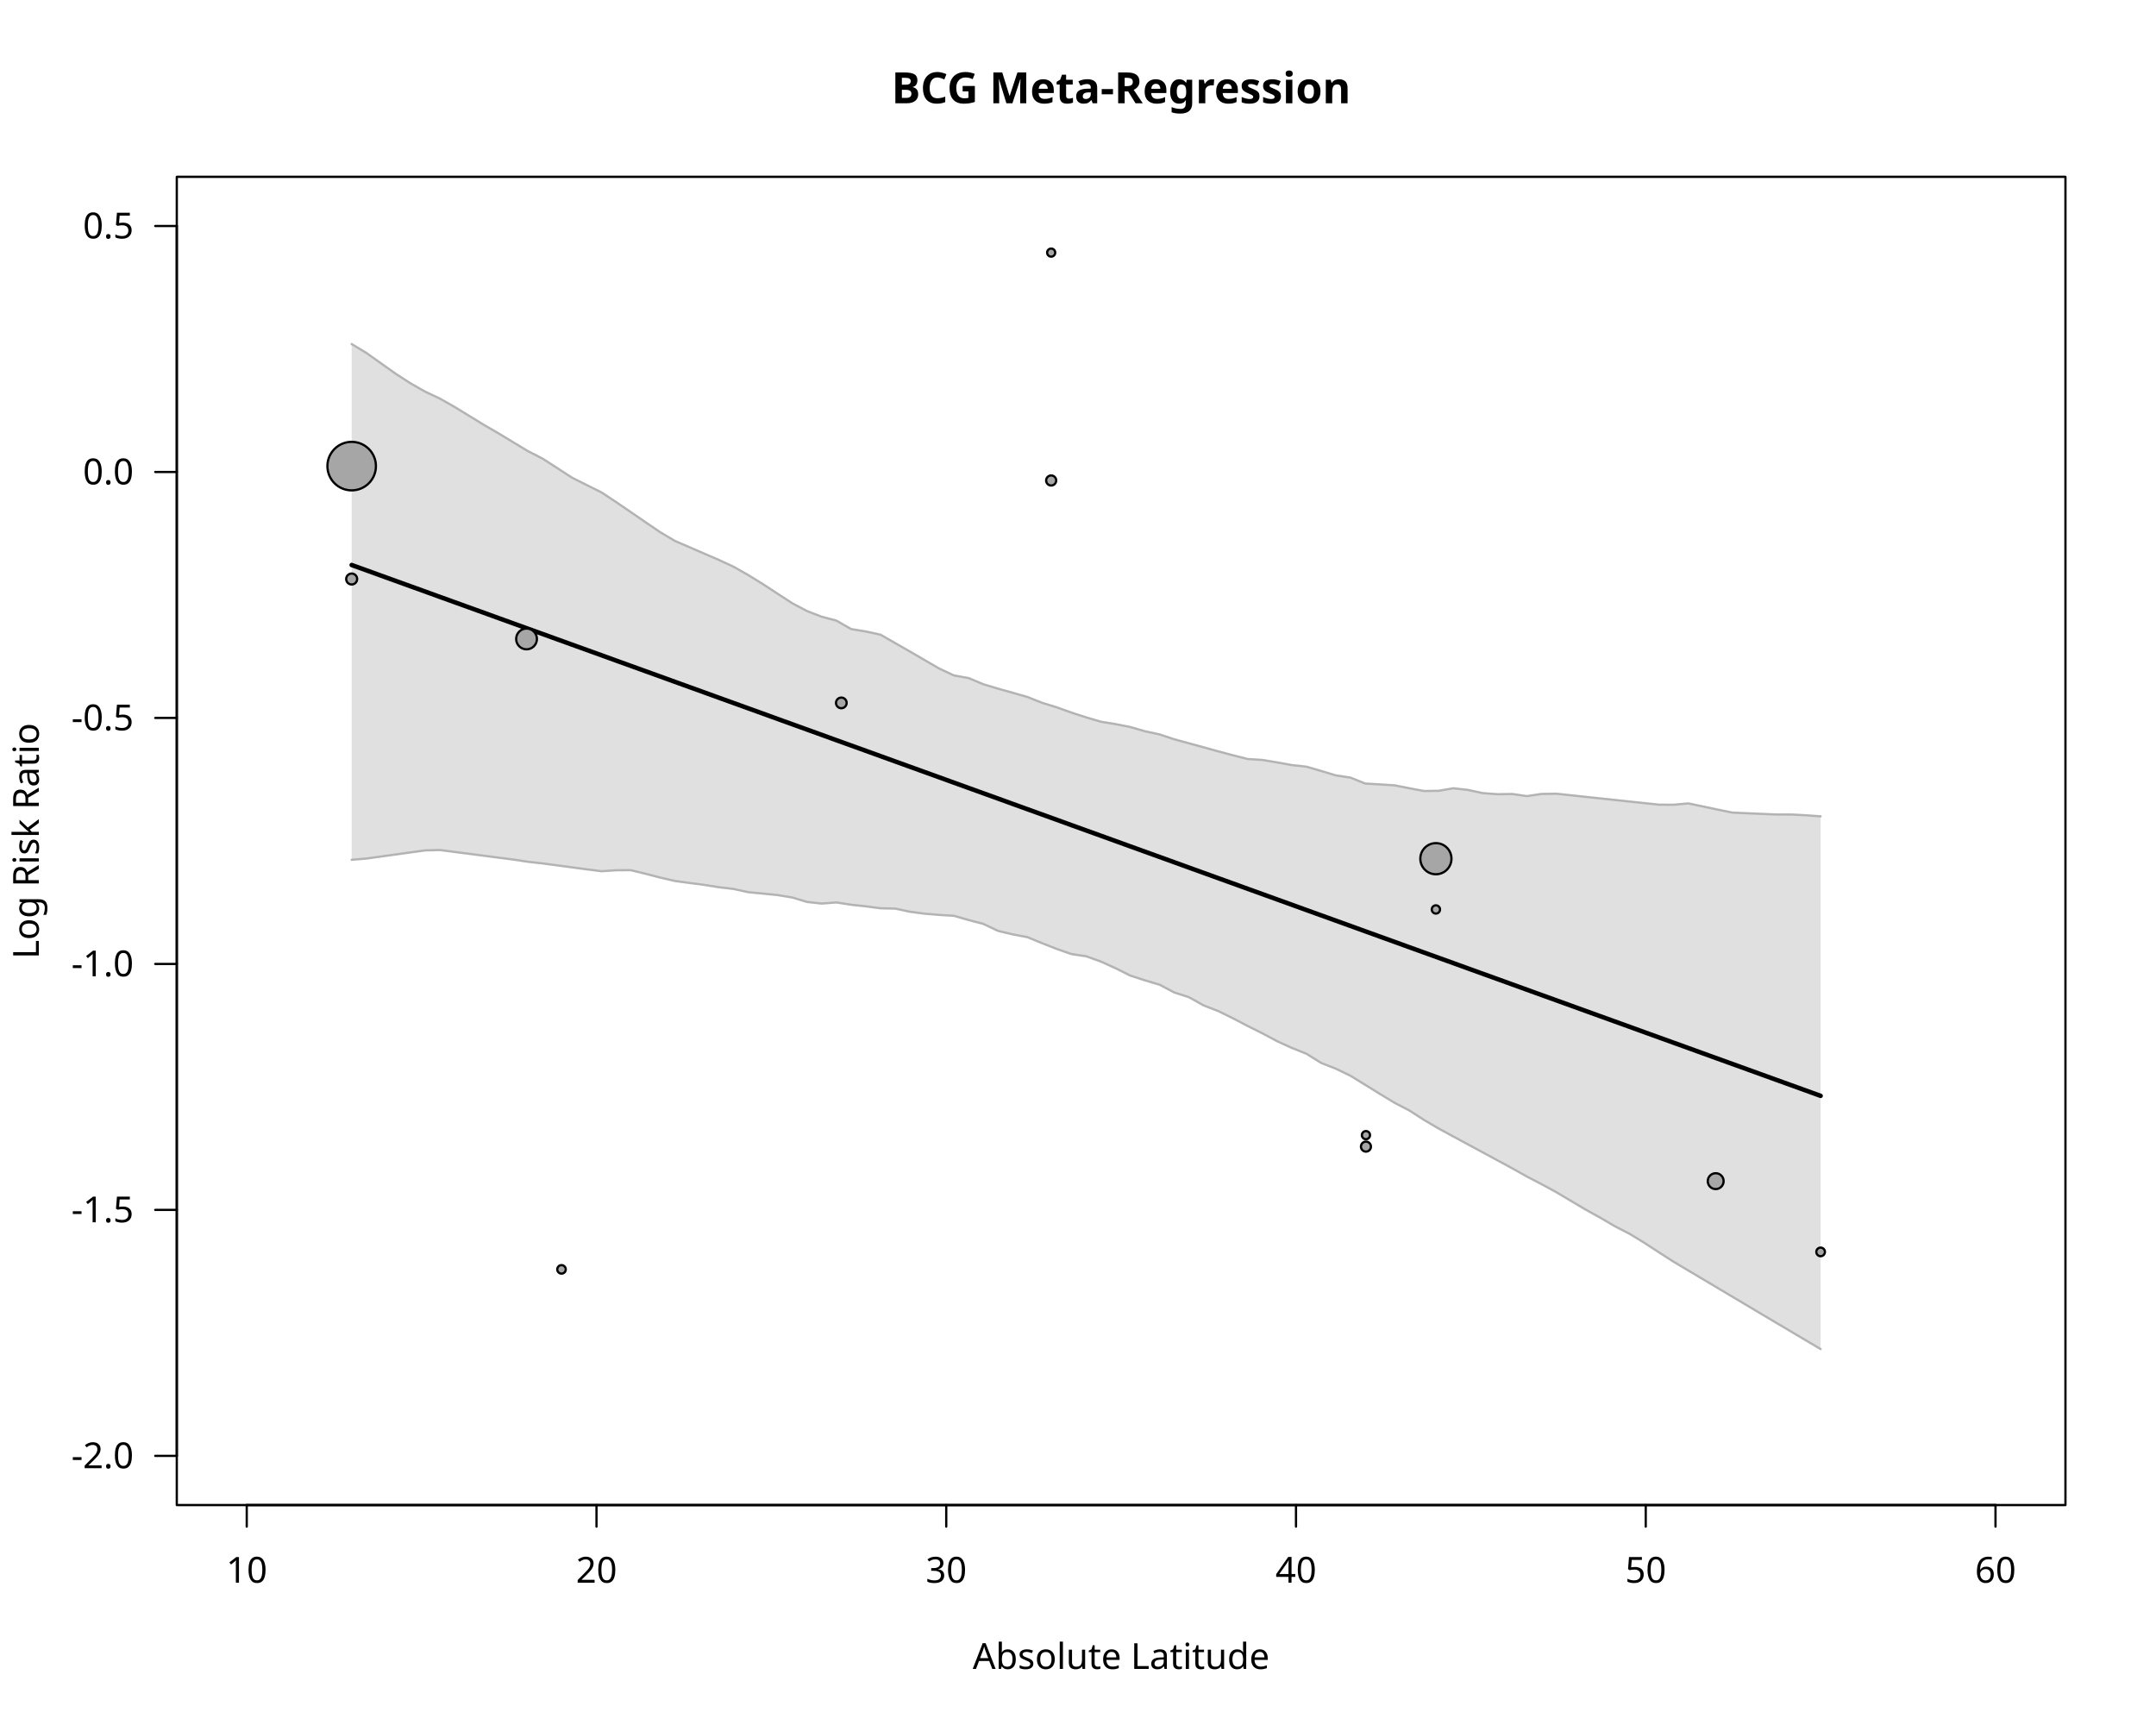
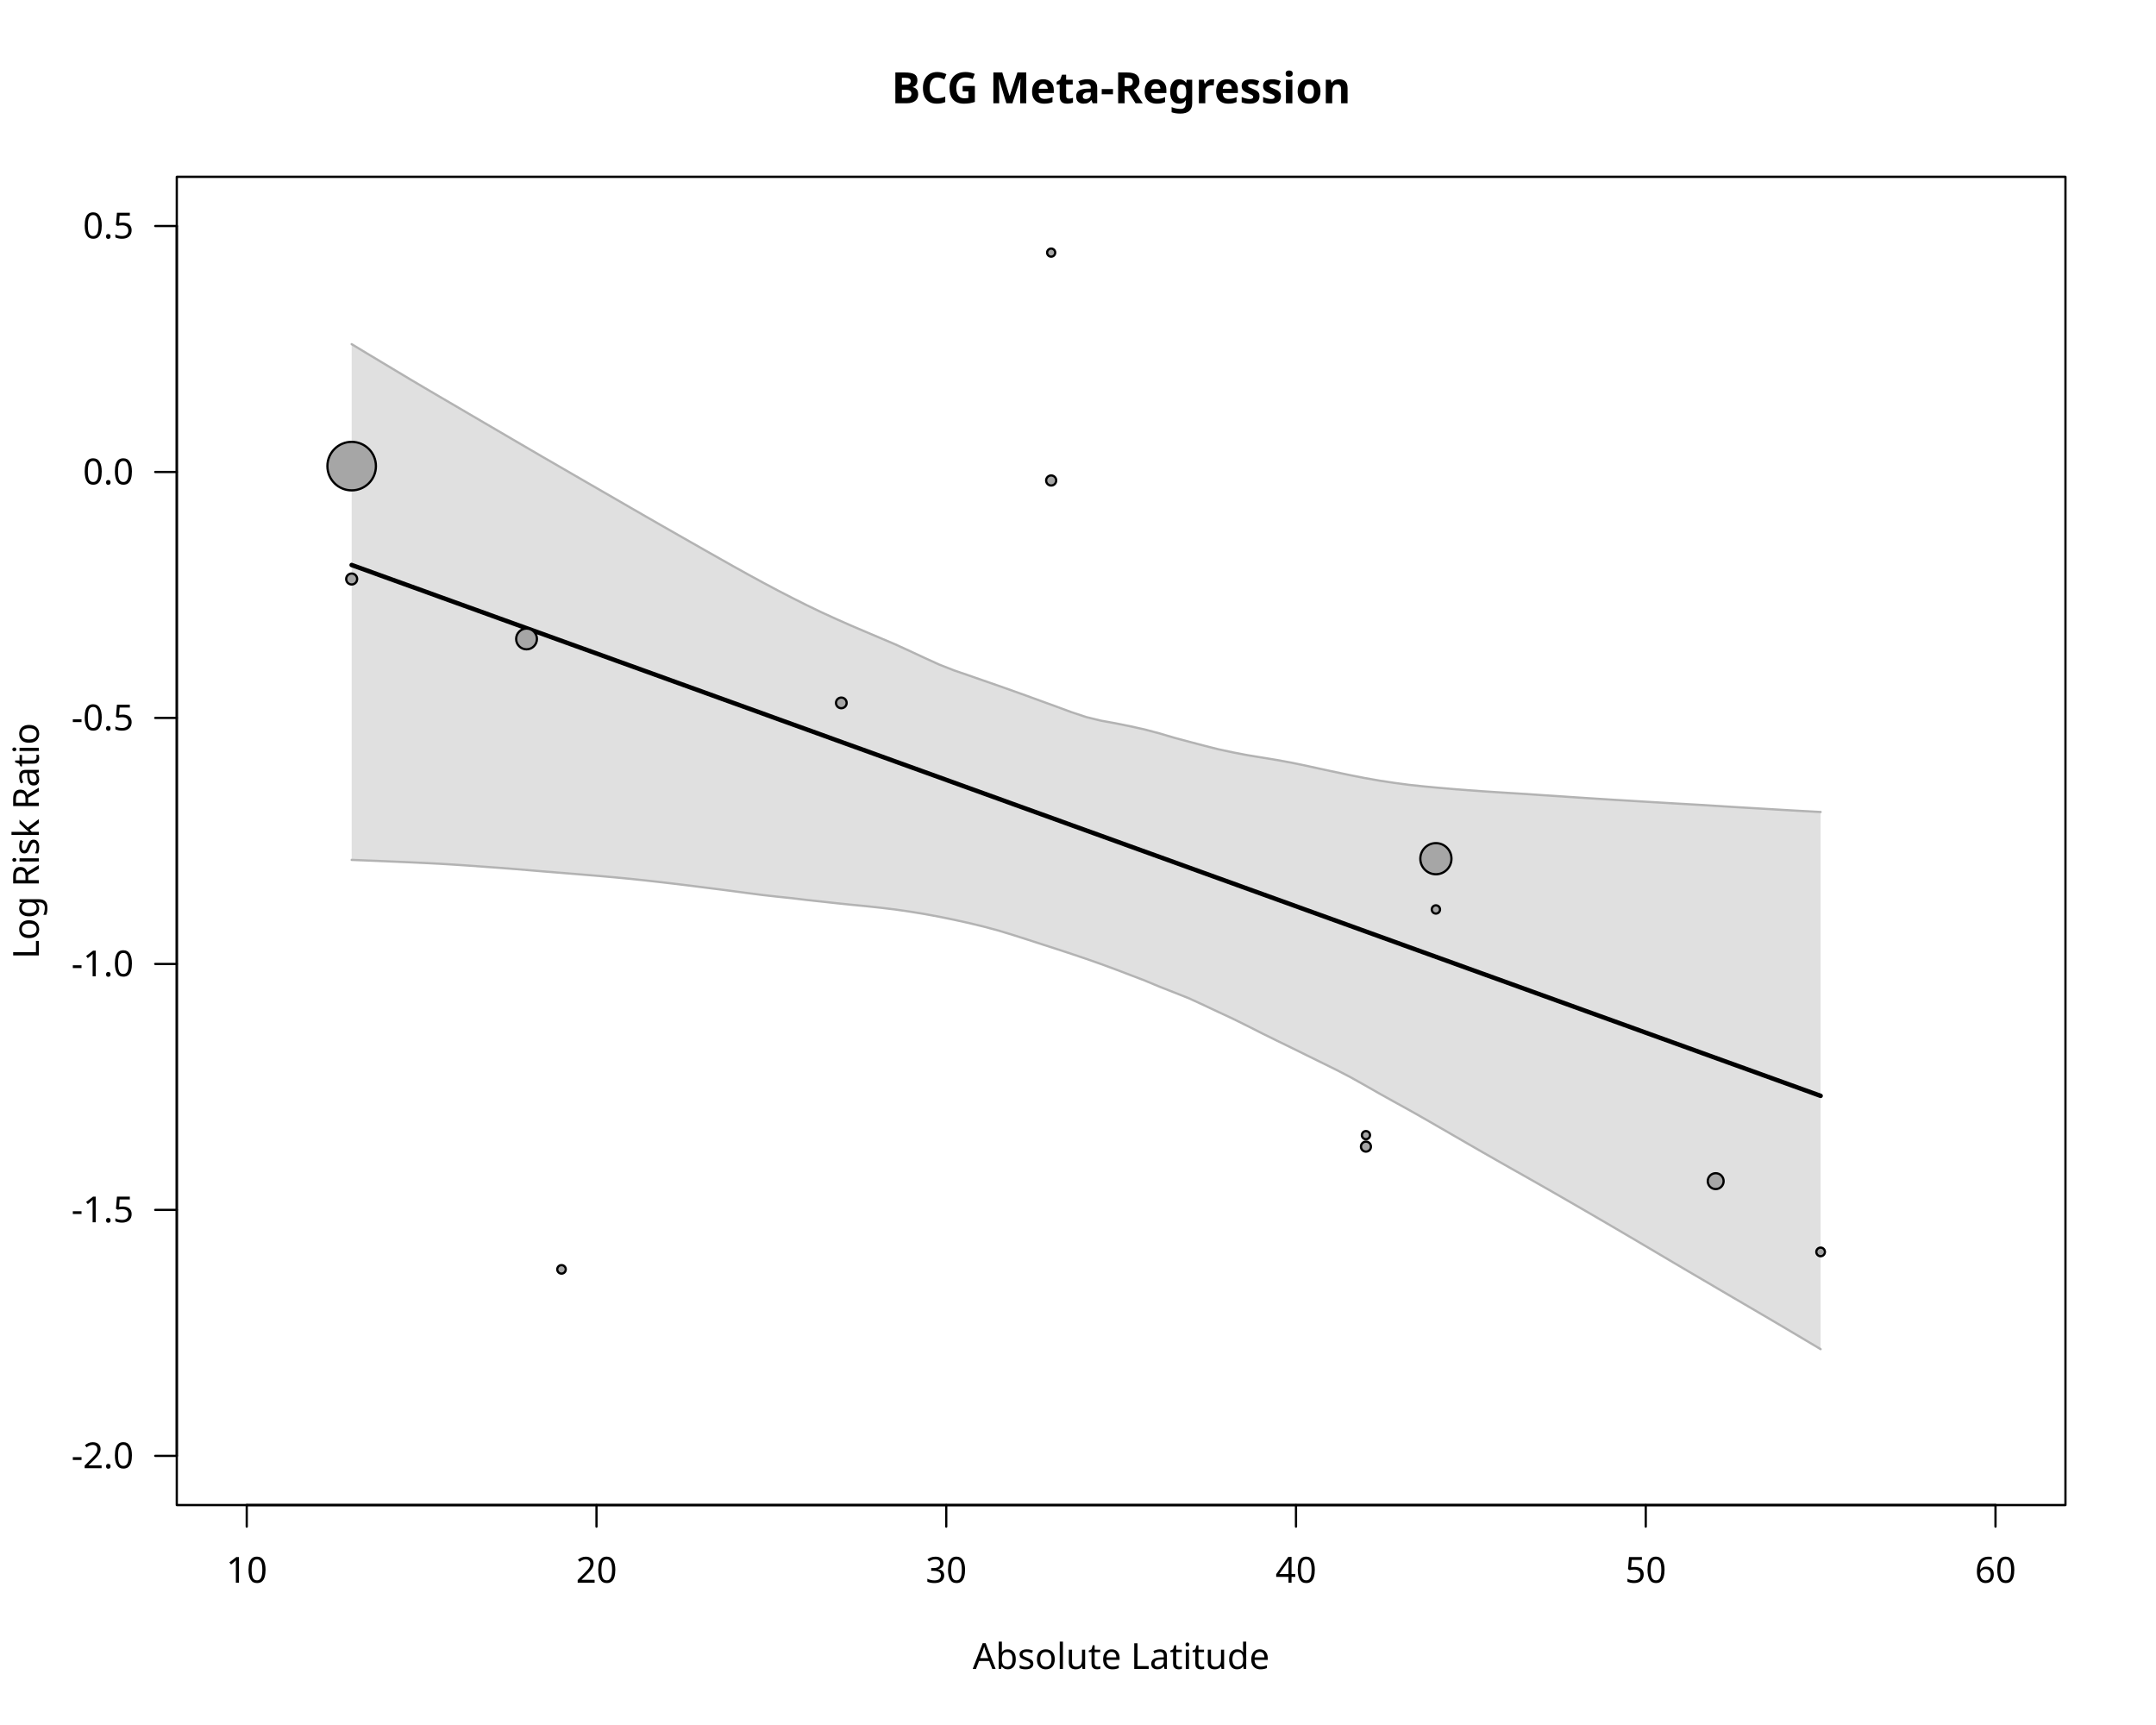
<svg xmlns="http://www.w3.org/2000/svg" class="svglite" data-engine-version="2.0" width="720.00pt" height="576.00pt" viewBox="0 0 720.00 576.00">
  <defs>
    <style type="text/css">
    .svglite line, .svglite polyline, .svglite polygon, .svglite path, .svglite rect, .svglite circle {
      fill: none;
      stroke: #000000;
      stroke-linecap: round;
      stroke-linejoin: round;
      stroke-miterlimit: 10.00;
    }
  </style>
  </defs>
  <rect width="100%" height="100%" style="stroke: none; fill: #FFFFFF;" />
  <defs>
    <clipPath id="cpMC4wMHw3MjAuMDB8MC4wMHw1NzYuMDA=">
      <rect x="0.00" y="0.00" width="720.00" height="576.00" />
    </clipPath>
  </defs>
  <g clip-path="url(#cpMC4wMHw3MjAuMDB8MC4wMHw1NzYuMDA=)">
    <line x1="82.40" y1="502.56" x2="666.40" y2="502.56" style="stroke-width: 0.75;" />
    <line x1="82.40" y1="502.56" x2="82.40" y2="509.76" style="stroke-width: 0.75;" />
    <line x1="199.20" y1="502.56" x2="199.20" y2="509.76" style="stroke-width: 0.75;" />
    <line x1="316.00" y1="502.56" x2="316.00" y2="509.76" style="stroke-width: 0.75;" />
    <line x1="432.80" y1="502.56" x2="432.80" y2="509.76" style="stroke-width: 0.75;" />
    <line x1="549.60" y1="502.56" x2="549.60" y2="509.76" style="stroke-width: 0.75;" />
    <line x1="666.40" y1="502.56" x2="666.40" y2="509.76" style="stroke-width: 0.75;" />
    <text x="82.40" y="528.48" text-anchor="middle" style="font-size: 12.00px; font-family: sans;" textLength="13.35px" lengthAdjust="spacingAndGlyphs">10</text>
    <text x="199.20" y="528.48" text-anchor="middle" style="font-size: 12.00px; font-family: sans;" textLength="13.35px" lengthAdjust="spacingAndGlyphs">20</text>
    <text x="316.00" y="528.48" text-anchor="middle" style="font-size: 12.00px; font-family: sans;" textLength="13.35px" lengthAdjust="spacingAndGlyphs">30</text>
    <text x="432.80" y="528.48" text-anchor="middle" style="font-size: 12.00px; font-family: sans;" textLength="13.35px" lengthAdjust="spacingAndGlyphs">40</text>
    <text x="549.60" y="528.48" text-anchor="middle" style="font-size: 12.00px; font-family: sans;" textLength="13.35px" lengthAdjust="spacingAndGlyphs">50</text>
    <text x="666.40" y="528.48" text-anchor="middle" style="font-size: 12.00px; font-family: sans;" textLength="13.35px" lengthAdjust="spacingAndGlyphs">60</text>
    <line x1="59.04" y1="486.13" x2="59.04" y2="75.47" style="stroke-width: 0.75;" />
    <line x1="59.04" y1="486.13" x2="51.84" y2="486.13" style="stroke-width: 0.75;" />
    <line x1="59.04" y1="404.00" x2="51.84" y2="404.00" style="stroke-width: 0.75;" />
    <line x1="59.04" y1="321.87" x2="51.84" y2="321.87" style="stroke-width: 0.75;" />
    <line x1="59.04" y1="239.73" x2="51.84" y2="239.73" style="stroke-width: 0.75;" />
    <line x1="59.04" y1="157.60" x2="51.84" y2="157.60" style="stroke-width: 0.75;" />
    <line x1="59.04" y1="75.47" x2="51.84" y2="75.47" style="stroke-width: 0.75;" />
    <text x="44.64" y="490.26" text-anchor="end" style="font-size: 12.00px; font-family: sans;" textLength="20.68px" lengthAdjust="spacingAndGlyphs">-2.0</text>
    <text x="44.64" y="408.13" text-anchor="end" style="font-size: 12.00px; font-family: sans;" textLength="20.68px" lengthAdjust="spacingAndGlyphs">-1.5</text>
    <text x="44.64" y="326.00" text-anchor="end" style="font-size: 12.00px; font-family: sans;" textLength="20.68px" lengthAdjust="spacingAndGlyphs">-1.0</text>
    <text x="44.64" y="243.86" text-anchor="end" style="font-size: 12.00px; font-family: sans;" textLength="20.68px" lengthAdjust="spacingAndGlyphs">-0.5</text>
    <text x="44.64" y="161.73" text-anchor="end" style="font-size: 12.00px; font-family: sans;" textLength="16.68px" lengthAdjust="spacingAndGlyphs">0.0</text>
    <text x="44.64" y="79.60" text-anchor="end" style="font-size: 12.00px; font-family: sans;" textLength="16.68px" lengthAdjust="spacingAndGlyphs">0.5</text>
    <polygon points="59.04,502.56 689.76,502.56 689.76,59.04 59.04,59.04 " style="stroke-width: 0.75; fill: none;" />
    <text x="374.40" y="34.48" text-anchor="middle" style="font-size: 14.40px; font-weight: bold; font-family: sans;" textLength="144.88px" lengthAdjust="spacingAndGlyphs">BCG Meta-Regression</text>
    <text x="374.40" y="557.28" text-anchor="middle" style="font-size: 12.00px; font-family: sans;" textLength="92.74px" lengthAdjust="spacingAndGlyphs">Absolute Latitude</text>
    <text transform="translate(12.96,280.80) rotate(-90)" text-anchor="middle" style="font-size: 12.00px; font-family: sans;" textLength="78.05px" lengthAdjust="spacingAndGlyphs">Log Risk Ratio</text>
  </g>
  <defs>
    <clipPath id="cpNTkuMDR8Njg5Ljc2fDU5LjA0fDUwMi41Ng==">
      <rect x="59.04" y="59.04" width="630.72" height="443.52" />
    </clipPath>
  </defs>
  <g clip-path="url(#cpNTkuMDR8Njg5Ljc2fDU5LjA0fDUwMi41Ng==)">
-     <polygon points="117.44,287.10 122.35,286.68 127.25,286.00 132.16,285.32 137.06,284.64 141.97,283.96 146.87,283.83 151.78,284.47 156.68,285.10 161.59,285.74 166.50,286.38 171.40,287.01 176.31,287.76 181.21,288.31 186.12,288.96 191.02,289.62 195.93,290.28 200.84,290.91 205.74,290.59 210.65,290.56 215.55,291.75 220.46,293.03 225.36,294.16 230.27,294.83 235.17,295.47 240.08,296.25 244.99,296.84 249.89,297.91 254.80,298.38 259.70,298.88 264.61,299.69 269.51,301.17 274.42,301.71 279.32,301.34 284.23,302.10 289.14,302.63 294.04,303.29 298.95,303.39 303.85,304.44 308.76,305.09 313.66,305.50 318.57,305.80 323.48,307.21 328.38,308.50 333.29,310.83 338.19,312.00 343.10,312.93 348.00,314.94 352.91,316.87 357.81,318.58 362.72,319.31 367.63,321.07 372.53,323.30 377.44,325.75 382.34,327.34 387.25,328.81 392.15,331.40 397.06,332.98 401.96,335.73 406.87,337.62 411.78,340.04 416.68,342.60 421.59,345.05 426.49,347.67 431.40,349.91 436.30,351.87 441.21,354.93 446.12,356.86 451.02,359.23 455.93,362.25 460.83,365.28 465.74,368.25 470.64,370.79 475.55,373.96 480.45,376.84 485.36,379.50 490.27,382.15 495.17,384.80 500.08,387.45 504.98,390.10 509.89,392.86 514.79,395.40 519.70,398.07 524.60,400.98 529.51,403.89 534.42,406.61 539.32,409.48 544.23,412.00 549.13,414.99 554.04,418.20 558.94,421.34 563.85,424.26 568.76,427.18 573.66,430.09 578.57,433.01 583.47,435.93 588.38,438.85 593.28,441.76 598.19,444.66 603.09,447.57 608.00,450.47 608.00,272.59 603.09,272.23 598.19,271.97 593.28,271.97 588.38,271.77 583.47,271.56 578.57,271.34 573.66,270.34 568.76,269.30 563.85,268.27 558.94,268.72 554.04,268.69 549.13,268.17 544.23,267.65 539.32,267.12 534.42,266.60 529.51,266.08 524.60,265.55 519.70,265.03 514.79,265.11 509.89,265.84 504.98,265.12 500.08,265.20 495.17,264.83 490.27,263.78 485.36,263.21 480.45,264.06 475.55,264.13 470.64,263.20 465.74,262.24 460.83,261.92 455.93,261.64 451.02,259.66 446.12,258.92 441.21,257.44 436.30,256.01 431.40,255.47 426.49,254.58 421.59,253.75 416.68,253.45 411.78,252.20 406.87,250.90 401.96,249.54 397.06,248.20 392.15,246.86 387.25,245.23 382.34,244.17 377.44,242.75 372.53,241.79 367.63,240.99 362.72,239.54 357.81,237.95 352.91,236.19 348.00,234.68 343.10,232.73 338.19,231.33 333.29,229.95 328.38,228.48 323.48,226.42 318.57,225.54 313.66,223.24 308.76,220.40 303.85,217.54 298.95,214.74 294.04,211.93 289.14,210.86 284.23,210.05 279.32,207.23 274.42,205.94 269.51,204.05 264.61,201.46 259.70,198.26 254.80,195.06 249.89,192.03 244.99,189.25 240.08,186.97 235.17,184.85 230.27,182.73 225.36,180.61 220.46,177.70 215.55,174.35 210.65,170.99 205.74,167.64 200.84,164.40 195.93,161.96 191.02,159.50 186.12,156.32 181.21,153.15 176.31,150.64 171.40,147.68 166.50,144.71 161.59,141.87 156.68,138.87 151.78,135.86 146.87,133.08 141.97,130.77 137.06,127.98 132.16,124.81 127.25,121.33 122.35,117.85 117.44,114.89 " style="stroke-width: 0.75; stroke: none; fill: #B3B3B3; fill-opacity: 0.40;" />
-     <polyline points="117.44,287.10 122.35,286.68 127.25,286.00 132.16,285.32 137.06,284.64 141.97,283.96 146.87,283.83 151.78,284.47 156.68,285.10 161.59,285.74 166.50,286.38 171.40,287.01 176.31,287.76 181.21,288.31 186.12,288.96 191.02,289.62 195.93,290.28 200.84,290.91 205.74,290.59 210.65,290.56 215.55,291.75 220.46,293.03 225.36,294.16 230.27,294.83 235.17,295.47 240.08,296.25 244.99,296.84 249.89,297.91 254.80,298.38 259.70,298.88 264.61,299.69 269.51,301.17 274.42,301.71 279.32,301.34 284.23,302.10 289.14,302.63 294.04,303.29 298.95,303.39 303.85,304.44 308.76,305.09 313.66,305.50 318.57,305.80 323.48,307.21 328.38,308.50 333.29,310.83 338.19,312.00 343.10,312.93 348.00,314.94 352.91,316.87 357.81,318.58 362.72,319.31 367.63,321.07 372.53,323.30 377.44,325.75 382.34,327.34 387.25,328.81 392.15,331.40 397.06,332.98 401.96,335.73 406.87,337.62 411.78,340.04 416.68,342.60 421.59,345.05 426.49,347.67 431.40,349.91 436.30,351.87 441.21,354.93 446.12,356.86 451.02,359.23 455.93,362.25 460.83,365.28 465.74,368.25 470.64,370.79 475.55,373.96 480.45,376.84 485.36,379.50 490.27,382.15 495.17,384.80 500.08,387.45 504.98,390.10 509.89,392.86 514.79,395.40 519.70,398.07 524.60,400.98 529.51,403.89 534.42,406.61 539.32,409.48 544.23,412.00 549.13,414.99 554.04,418.20 558.94,421.34 563.85,424.26 568.76,427.18 573.66,430.09 578.57,433.01 583.47,435.93 588.38,438.85 593.28,441.76 598.19,444.66 603.09,447.57 608.00,450.47 " style="stroke-width: 0.75; stroke: #B3B3B3;" />
-     <polyline points="117.44,114.89 122.35,117.85 127.25,121.33 132.16,124.81 137.06,127.98 141.97,130.77 146.87,133.08 151.78,135.86 156.68,138.87 161.59,141.87 166.50,144.71 171.40,147.68 176.31,150.64 181.21,153.15 186.12,156.32 191.02,159.50 195.93,161.96 200.84,164.40 205.74,167.64 210.65,170.99 215.55,174.35 220.46,177.70 225.36,180.61 230.27,182.73 235.17,184.85 240.08,186.97 244.99,189.25 249.89,192.03 254.80,195.06 259.70,198.26 264.61,201.46 269.51,204.05 274.42,205.94 279.32,207.23 284.23,210.05 289.14,210.86 294.04,211.93 298.95,214.74 303.85,217.54 308.76,220.40 313.66,223.24 318.57,225.54 323.48,226.42 328.38,228.48 333.29,229.95 338.19,231.33 343.10,232.73 348.00,234.68 352.91,236.19 357.81,237.95 362.72,239.54 367.63,240.99 372.53,241.79 377.44,242.75 382.34,244.17 387.25,245.23 392.15,246.86 397.06,248.20 401.96,249.54 406.87,250.90 411.78,252.20 416.68,253.45 421.59,253.75 426.49,254.58 431.40,255.47 436.30,256.01 441.21,257.44 446.12,258.92 451.02,259.66 455.93,261.64 460.83,261.92 465.74,262.24 470.64,263.20 475.55,264.13 480.45,264.06 485.36,263.21 490.27,263.78 495.17,264.83 500.08,265.20 504.98,265.12 509.89,265.84 514.79,265.11 519.70,265.03 524.60,265.55 529.51,266.08 534.42,266.60 539.32,267.12 544.23,267.65 549.13,268.17 554.04,268.69 558.94,268.72 563.85,268.27 568.76,269.30 573.66,270.34 578.57,271.34 583.47,271.56 588.38,271.77 593.28,271.97 598.19,271.97 603.09,272.23 608.00,272.59 " style="stroke-width: 0.75; stroke: #B3B3B3;" />
+     <polygon points="117.44,287.13 122.35,287.32 127.25,287.52 132.16,287.73 137.06,287.94 141.97,288.17 146.87,288.42 151.78,288.72 156.68,289.05 161.59,289.41 166.50,289.76 171.40,290.14 176.31,290.54 181.21,290.96 186.12,291.35 191.02,291.75 195.93,292.15 200.84,292.56 205.74,293.00 210.65,293.47 215.55,293.99 220.46,294.54 225.36,295.11 230.27,295.71 235.17,296.33 240.08,296.95 244.99,297.59 249.89,298.24 254.80,298.87 259.70,299.42 264.61,299.93 269.51,300.52 274.42,301.05 279.32,301.59 284.23,302.10 289.14,302.57 294.04,303.10 298.95,303.69 303.85,304.40 308.76,305.20 313.66,306.11 318.57,307.11 323.48,308.19 328.38,309.37 333.29,310.68 338.19,312.17 343.10,313.73 348.00,315.32 352.91,316.90 357.81,318.51 362.72,320.16 367.63,321.89 372.53,323.69 377.44,325.56 382.34,327.43 387.25,329.48 392.15,331.40 397.06,333.35 401.96,335.60 406.87,337.91 411.78,340.20 416.68,342.62 421.59,345.11 426.49,347.52 431.40,349.91 436.30,352.33 441.21,354.74 446.12,357.16 451.02,359.70 455.93,362.45 460.83,365.25 465.74,367.98 470.64,370.68 475.55,373.46 480.45,376.28 485.36,379.11 490.27,381.95 495.17,384.77 500.08,387.57 504.98,390.35 509.89,393.12 514.79,395.90 519.70,398.70 524.60,401.52 529.51,404.36 534.42,407.21 539.32,410.07 544.23,412.95 549.13,415.84 554.04,418.74 558.94,421.64 563.85,424.53 568.76,427.40 573.66,430.28 578.57,433.16 583.47,436.02 588.38,438.89 593.28,441.77 598.19,444.67 603.09,447.58 608.00,450.50 608.00,271.14 603.09,270.87 598.19,270.60 593.28,270.31 588.38,270.02 583.47,269.73 578.57,269.44 573.66,269.13 568.76,268.82 563.85,268.54 558.94,268.26 554.04,267.97 549.13,267.68 544.23,267.38 539.32,267.09 534.42,266.78 529.51,266.47 524.60,266.14 519.70,265.81 514.79,265.49 509.89,265.15 504.98,264.85 500.08,264.54 495.17,264.22 490.27,263.86 485.36,263.48 480.45,263.06 475.55,262.60 470.64,262.08 465.74,261.43 460.83,260.69 455.93,259.83 451.02,258.87 446.12,257.84 441.21,256.79 436.30,255.71 431.40,254.69 426.49,253.79 421.59,252.98 416.68,252.18 411.78,251.24 406.87,250.19 401.96,248.95 397.06,247.66 392.15,246.35 387.25,244.90 382.34,243.60 377.44,242.51 372.53,241.52 367.63,240.63 362.72,239.43 357.81,237.80 352.91,235.99 348.00,234.21 343.10,232.42 338.19,230.66 333.29,228.93 328.38,227.23 323.48,225.52 318.57,223.84 313.66,221.91 308.76,219.68 303.85,217.39 298.95,215.15 294.04,213.07 289.14,210.99 284.23,208.90 279.32,206.73 274.42,204.49 269.51,202.13 264.61,199.67 259.70,197.14 254.80,194.53 249.89,191.86 244.99,189.14 240.08,186.37 235.17,183.59 230.27,180.80 225.36,178.00 220.46,175.21 215.55,172.39 210.65,169.57 205.74,166.73 200.84,163.90 195.93,161.07 191.02,158.23 186.12,155.39 181.21,152.56 176.31,149.70 171.40,146.84 166.50,143.97 161.59,141.10 156.68,138.23 151.78,135.36 146.87,132.49 141.97,129.61 137.06,126.71 132.16,123.77 127.25,120.83 122.35,117.89 117.44,114.92 " style="stroke-width: 0.75; stroke: none; fill: #B3B3B3; fill-opacity: 0.40;" />
+     <polyline points="117.44,287.13 122.35,287.32 127.25,287.52 132.16,287.73 137.06,287.94 141.97,288.17 146.87,288.42 151.78,288.72 156.68,289.05 161.59,289.41 166.50,289.76 171.40,290.14 176.31,290.54 181.21,290.96 186.12,291.35 191.02,291.75 195.93,292.15 200.84,292.56 205.74,293.00 210.65,293.47 215.55,293.99 220.46,294.54 225.36,295.11 230.27,295.71 235.17,296.33 240.08,296.95 244.99,297.59 249.89,298.24 254.80,298.87 259.70,299.42 264.61,299.93 269.51,300.52 274.42,301.05 279.32,301.59 284.23,302.10 289.14,302.57 294.04,303.10 298.95,303.69 303.85,304.40 308.76,305.20 313.66,306.11 318.57,307.11 323.48,308.19 328.38,309.37 333.29,310.68 338.19,312.17 343.10,313.73 348.00,315.32 352.91,316.90 357.81,318.51 362.72,320.16 367.63,321.89 372.53,323.69 377.44,325.56 382.34,327.43 387.25,329.48 392.15,331.40 397.06,333.35 401.96,335.60 406.87,337.91 411.78,340.20 416.68,342.62 421.59,345.11 426.49,347.52 431.40,349.91 436.30,352.33 441.21,354.74 446.12,357.16 451.02,359.70 455.93,362.45 460.83,365.25 465.74,367.98 470.64,370.68 475.55,373.46 480.45,376.28 485.36,379.11 490.27,381.95 495.17,384.77 500.08,387.57 504.98,390.35 509.89,393.12 514.79,395.90 519.70,398.70 524.60,401.52 529.51,404.36 534.42,407.21 539.32,410.07 544.23,412.95 549.13,415.84 554.04,418.74 558.94,421.64 563.85,424.53 568.76,427.40 573.66,430.28 578.57,433.16 583.47,436.02 588.38,438.89 593.28,441.77 598.19,444.67 603.09,447.58 608.00,450.50 " style="stroke-width: 0.75; stroke: #B3B3B3;" />
+     <polyline points="117.44,114.92 122.35,117.89 127.25,120.83 132.16,123.77 137.06,126.71 141.97,129.61 146.87,132.49 151.78,135.36 156.68,138.23 161.59,141.10 166.50,143.97 171.40,146.84 176.31,149.70 181.21,152.56 186.12,155.39 191.02,158.23 195.93,161.07 200.84,163.90 205.74,166.73 210.65,169.57 215.55,172.39 220.46,175.21 225.36,178.00 230.27,180.80 235.17,183.59 240.08,186.37 244.99,189.14 249.89,191.86 254.80,194.53 259.70,197.14 264.61,199.67 269.51,202.13 274.42,204.49 279.32,206.73 284.23,208.90 289.14,210.99 294.04,213.07 298.95,215.15 303.85,217.39 308.76,219.68 313.66,221.91 318.57,223.84 323.48,225.52 328.38,227.23 333.29,228.93 338.19,230.66 343.10,232.42 348.00,234.21 352.91,235.99 357.81,237.80 362.72,239.43 367.63,240.63 372.53,241.52 377.44,242.51 382.34,243.60 387.25,244.90 392.15,246.35 397.06,247.66 401.96,248.95 406.87,250.19 411.78,251.24 416.68,252.18 421.59,252.98 426.49,253.79 431.40,254.69 436.30,255.71 441.21,256.79 446.12,257.84 451.02,258.87 455.93,259.83 460.83,260.69 465.74,261.43 470.64,262.08 475.55,262.60 480.45,263.06 485.36,263.48 490.27,263.86 495.17,264.22 500.08,264.54 504.98,264.85 509.89,265.15 514.79,265.49 519.70,265.81 524.60,266.14 529.51,266.47 534.42,266.78 539.32,267.09 544.23,267.38 549.13,267.68 554.04,267.97 558.94,268.26 563.85,268.54 568.76,268.82 573.66,269.13 578.57,269.44 583.47,269.73 588.38,270.02 593.28,270.31 598.19,270.60 603.09,270.87 608.00,271.14 " style="stroke-width: 0.75; stroke: #B3B3B3;" />
    <polyline points="117.44,188.66 122.35,190.43 127.25,192.21 132.16,193.98 137.06,195.75 141.97,197.52 146.87,199.30 151.78,201.07 156.68,202.84 161.59,204.61 166.50,206.39 171.40,208.16 176.31,209.93 181.21,211.70 186.12,213.48 191.02,215.25 195.93,217.02 200.84,218.79 205.74,220.57 210.65,222.34 215.55,224.11 220.46,225.88 225.36,227.66 230.27,229.43 235.17,231.20 240.08,232.98 244.99,234.75 249.89,236.52 254.80,238.29 259.70,240.07 264.61,241.84 269.51,243.61 274.42,245.38 279.32,247.16 284.23,248.93 289.14,250.70 294.04,252.47 298.95,254.25 303.85,256.02 308.76,257.79 313.66,259.56 318.57,261.34 323.48,263.11 328.38,264.88 333.29,266.65 338.19,268.43 343.10,270.20 348.00,271.97 352.91,273.74 357.81,275.52 362.72,277.29 367.63,279.06 372.53,280.83 377.44,282.61 382.34,284.38 387.25,286.15 392.15,287.92 397.06,289.70 401.96,291.47 406.87,293.24 411.78,295.01 416.68,296.79 421.59,298.56 426.49,300.33 431.40,302.10 436.30,303.88 441.21,305.65 446.12,307.42 451.02,309.19 455.93,310.97 460.83,312.74 465.74,314.51 470.64,316.29 475.55,318.06 480.45,319.83 485.36,321.60 490.27,323.38 495.17,325.15 500.08,326.92 504.98,328.69 509.89,330.47 514.79,332.24 519.70,334.01 524.60,335.78 529.51,337.56 534.42,339.33 539.32,341.10 544.23,342.87 549.13,344.65 554.04,346.42 558.94,348.19 563.85,349.96 568.76,351.74 573.66,353.51 578.57,355.28 583.47,357.05 588.38,358.83 593.28,360.60 598.19,362.37 603.09,364.14 608.00,365.92 " style="stroke-width: 1.50;" />
    <circle cx="479.52" cy="303.68" r="1.38" style="stroke-width: 0.75; fill: #A6A6A6;" />
    <circle cx="608.00" cy="418.03" r="1.44" style="stroke-width: 0.75; fill: #A6A6A6;" />
    <circle cx="456.16" cy="379.04" r="1.36" style="stroke-width: 0.75; fill: #A6A6A6;" />
    <circle cx="572.96" cy="394.40" r="2.65" style="stroke-width: 0.75; fill: #A6A6A6;" />
    <circle cx="117.44" cy="193.34" r="1.83" style="stroke-width: 0.75; fill: #A6A6A6;" />
    <circle cx="479.52" cy="286.73" r="5.20" style="stroke-width: 0.75; fill: #A6A6A6;" />
    <circle cx="187.52" cy="423.86" r="1.42" style="stroke-width: 0.75; fill: #A6A6A6;" />
    <circle cx="117.44" cy="155.64" r="8.10" style="stroke-width: 0.75; fill: #A6A6A6;" />
    <circle cx="280.96" cy="234.71" r="1.78" style="stroke-width: 0.75; fill: #A6A6A6;" />
    <circle cx="456.16" cy="382.87" r="1.67" style="stroke-width: 0.75; fill: #A6A6A6;" />
    <circle cx="175.84" cy="213.35" r="3.47" style="stroke-width: 0.75; fill: #A6A6A6;" />
    <circle cx="351.04" cy="84.35" r="1.35" style="stroke-width: 0.75; fill: #A6A6A6;" />
    <circle cx="351.04" cy="160.44" r="1.68" style="stroke-width: 0.75; fill: #A6A6A6;" />
  </g>
</svg>
